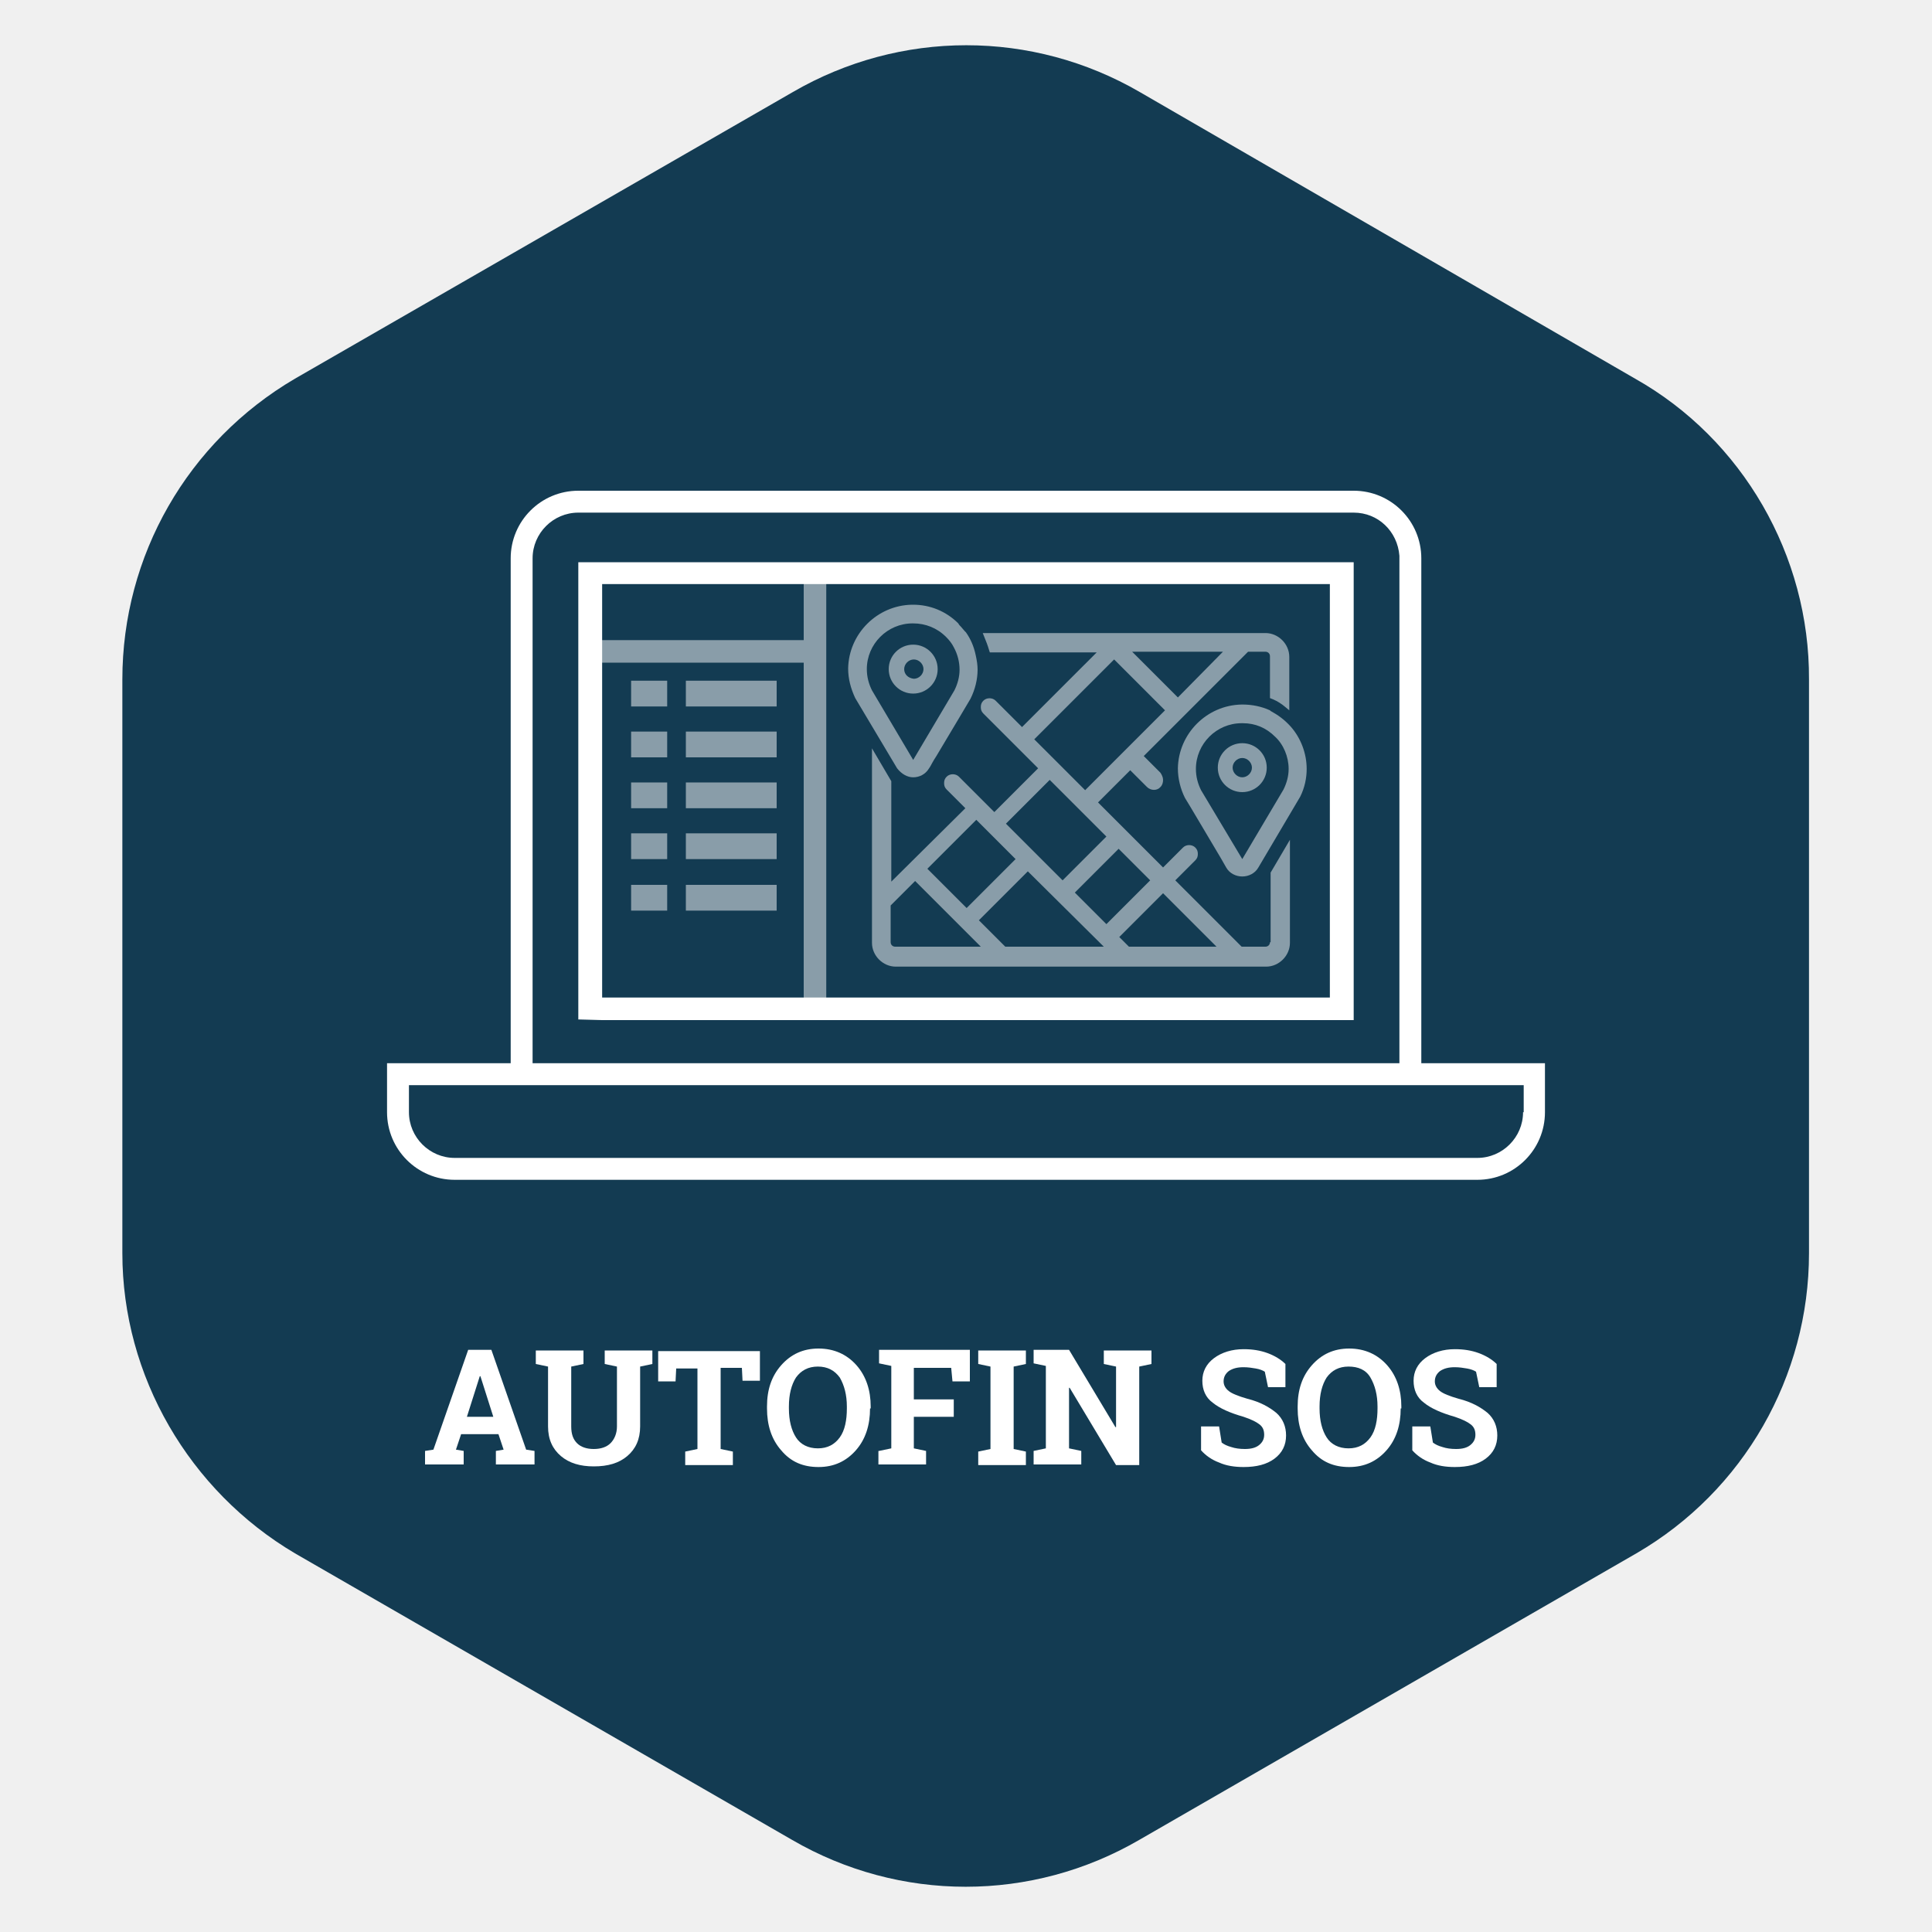
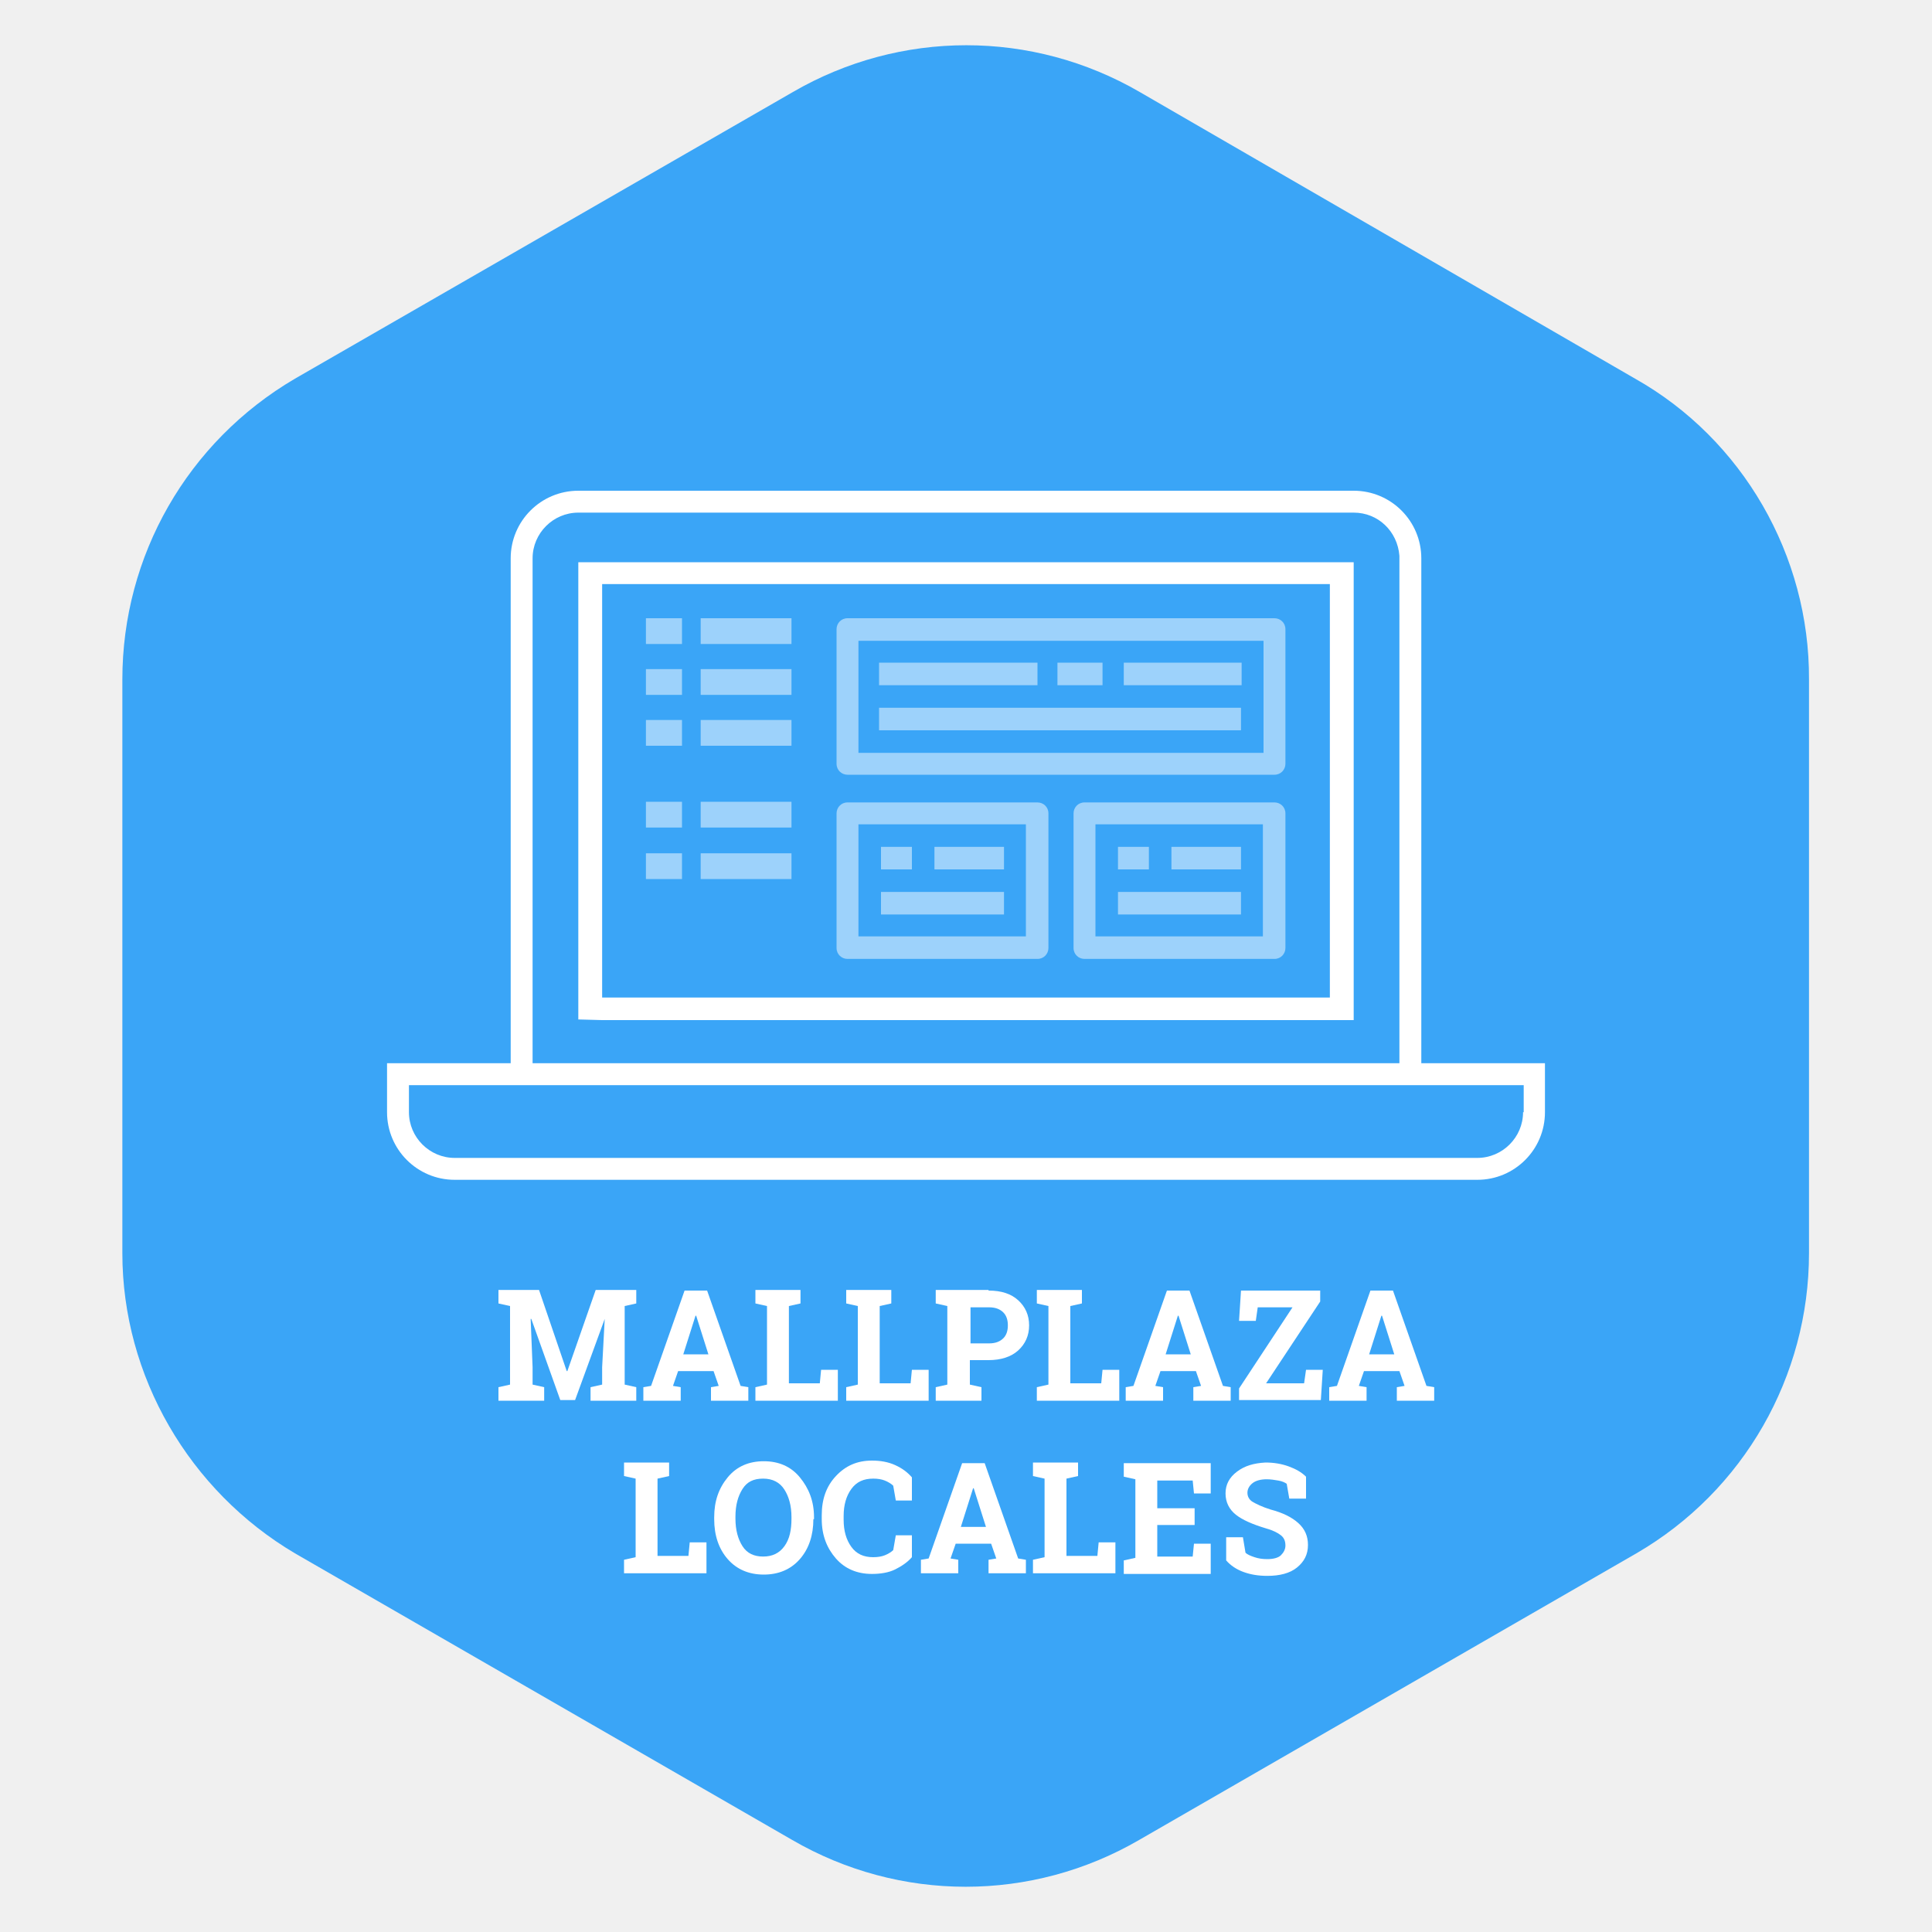
<svg xmlns="http://www.w3.org/2000/svg" version="1.1" id="Capa_1" x="0px" y="0px" viewBox="0 0 300 300" style="enable-background:new 0 0 300 300;" xml:space="preserve">
  <style type="text/css">
	.st0{display:none;}
	.st1{display:inline;fill:#51C2D1;}
- 	.st2{fill:#133B52;}
+ 	.st2{display:inline;fill:#133B52;}
	.st3{display:inline;fill:#EE5455;}
	.st4{display:inline;fill:#FACF48;}
	.st5{display:inline;fill:#6AEAB8;}
- 	.st6{display:inline;fill:#3AA5F7;}
+ 	.st6{fill:#3AA5F7;}
	.st7{display:inline;fill:#F39843;}
	.st8{display:inline;fill:#EF6769;}
	.st9{display:inline;fill:#8D49DD;}
	.st10{display:inline;fill:#0D427A;}
- 	.st11{enable-background:new    ;}
- 	.st12{fill:#FFFFFF;}
- 	.st13{opacity:0.5;}
+ 	.st11{fill:#FFFFFF;}
+ 	.st12{opacity:0.5;}
</style>
  <g class="st0">
    <path class="st1" d="M253.9,56.8L177,12.3c-16.7-9.7-37.2-9.7-53.9,0L45.8,56.8C29.1,66.6,19,84.3,19,103.5v89.1   c0,19.1,10.4,36.9,26.8,46.6l77.2,44.5c16.7,9.7,37.2,9.7,53.9,0l77.2-44.5c16.7-9.7,26.8-27.5,26.8-46.6v-89.1   C281,84.3,270.6,66.2,253.9,56.8z" />
  </g>
-   <g>
-     <g>
-       <path class="st2" d="M253.9,58.8L177,14.3c-16.7-9.7-37.2-9.7-53.9,0L45.8,58.8C29.1,68.6,19,86.3,19,105.5v89.1    c0,19.1,10.4,36.9,26.8,46.6l77.2,44.5c16.7,9.7,37.2,9.7,53.9,0l77.2-44.5c16.7-9.7,26.8-27.5,26.8-46.6v-89.1    C281,86.3,270.6,68.2,253.9,58.8z" />
-     </g>
+   <g class="st0">
+     <path class="st2" d="M253.9,56.8L177,12.3c-16.7-9.7-37.2-9.7-53.9,0L45.8,56.8C29.1,66.6,19,84.3,19,103.5v89.1   c0,19.1,10.4,36.9,26.8,46.6l77.2,44.5c16.7,9.7,37.2,9.7,53.9,0l77.2-44.5c16.7-9.7,26.8-27.5,26.8-46.6v-89.1   C281,84.3,270.6,66.2,253.9,56.8z" />
  </g>
  <g id="Capa_3" class="st0">
    <path class="st3" d="M253.9,56.8L177,12.3c-16.7-9.7-37.2-9.7-53.9,0L45.8,56.8C29.1,66.6,19,84.3,19,103.5v89.1   c0,19.1,10.4,36.9,26.8,46.6l77.2,44.5c16.7,9.7,37.2,9.7,53.9,0l77.2-44.5c16.7-9.7,26.8-27.5,26.8-46.6v-89.1   C281,84.3,270.6,66.2,253.9,56.8z" />
  </g>
  <g id="Capa_4" class="st0">
    <path class="st4" d="M253.9,56.8L177,12.3c-16.7-9.7-37.2-9.7-53.9,0L45.8,56.8C29.1,66.6,19,84.3,19,103.5v89.1   c0,19.1,10.4,36.9,26.8,46.6l77.2,44.5c16.7,9.7,37.2,9.7,53.9,0l77.2-44.5c16.7-9.7,26.8-27.5,26.8-46.6v-89.1   C281,84.3,270.6,66.2,253.9,56.8z" />
  </g>
  <g id="Capa_5" class="st0">
    <path class="st5" d="M253.9,56.8L177,12.3c-16.7-9.7-37.2-9.7-53.9,0L45.8,56.8C29.1,66.6,19,84.3,19,103.5v89.1   c0,19.1,10.4,36.9,26.8,46.6l77.2,44.5c16.7,9.7,37.2,9.7,53.9,0l77.2-44.5c16.7-9.7,26.8-27.5,26.8-46.6v-89.1   C281,84.3,270.6,66.2,253.9,56.8z" />
  </g>
-   <g id="Capa_6" class="st0">
-     <path class="st6" d="M253.9,56.8L177,12.3c-16.7-9.7-37.2-9.7-53.9,0L45.8,56.8C29.1,66.6,19,84.3,19,103.5v89.1   c0,19.1,10.4,36.9,26.8,46.6l77.2,44.5c16.7,9.7,37.2,9.7,53.9,0l77.2-44.5c16.7-9.7,26.8-27.5,26.8-46.6v-89.1   C281,84.3,270.6,66.2,253.9,56.8z" />
+   <g id="Capa_6">
+     <path class="st6" d="M253.9,58.8L177,14.3c-16.7-9.7-37.2-9.7-53.9,0L45.8,58.8C29.1,68.6,19,86.3,19,105.5v89.1   c0,19.1,10.4,36.9,26.8,46.6l77.2,44.5c16.7,9.7,37.2,9.7,53.9,0l77.2-44.5c16.7-9.7,26.8-27.5,26.8-46.6v-89.1   C281,86.3,270.6,68.2,253.9,58.8z" />
  </g>
  <g id="Capa_7" class="st0">
    <path class="st7" d="M253.9,56.8L177,12.3c-16.7-9.7-37.2-9.7-53.9,0L45.8,56.8C29.1,66.6,19,84.3,19,103.5v89.1   c0,19.1,10.4,36.9,26.8,46.6l77.2,44.5c16.7,9.7,37.2,9.7,53.9,0l77.2-44.5c16.7-9.7,26.8-27.5,26.8-46.6v-89.1   C281,84.3,270.6,66.2,253.9,56.8z" />
  </g>
  <g id="Capa_8" class="st0">
    <path class="st8" d="M253.9,56.8L177,12.3c-16.7-9.7-37.2-9.7-53.9,0L45.8,56.8C29.1,66.6,19,84.3,19,103.5v89.1   c0,19.1,10.4,36.9,26.8,46.6l77.2,44.5c16.7,9.7,37.2,9.7,53.9,0l77.2-44.5c16.7-9.7,26.8-27.5,26.8-46.6v-89.1   C281,84.3,270.6,66.2,253.9,56.8z" />
  </g>
  <g id="Capa_9" class="st0">
    <path class="st9" d="M253.9,56.8L177,12.3c-16.7-9.7-37.2-9.7-53.9,0L45.8,56.8C29.1,66.6,19,84.3,19,103.5v89.1   c0,19.1,10.4,36.9,26.8,46.6l77.2,44.5c16.7,9.7,37.2,9.7,53.9,0l77.2-44.5c16.7-9.7,26.8-27.5,26.8-46.6v-89.1   C281,84.3,270.6,66.2,253.9,56.8z" />
  </g>
  <g id="Capa_10" class="st0">
    <path class="st10" d="M253.9,56.8L177,12.3c-16.7-9.7-37.2-9.7-53.9,0L45.8,56.8C29.1,66.6,19,84.3,19,103.5v89.1   c0,19.1,10.4,36.9,26.8,46.6l77.2,44.5c16.7,9.7,37.2,9.7,53.9,0l77.2-44.5c16.7-9.7,26.8-27.5,26.8-46.6v-89.1   C281,84.3,270.6,66.2,253.9,56.8z" />
  </g>
  <g>
-     <g class="st11">
-       <path class="st12" d="M66,225.3l1.3-0.2l5.4-15.5h3.6l5.4,15.5l1.3,0.2v2.1H77v-2.1l1.2-0.2l-0.8-2.4h-5.8l-0.8,2.4l1.2,0.2v2.1    H66V225.3z M72.5,220h4.1l-2-6.3h-0.1L72.5,220z" />
-       <path class="st12" d="M90.6,209.7v2.1l-1.9,0.4v9.3c0,1.2,0.3,2,0.9,2.6c0.6,0.6,1.5,0.9,2.6,0.9c1.1,0,2-0.3,2.6-0.9s1-1.5,1-2.6    v-9.3l-1.9-0.4v-2.1h7.4v2.1l-1.9,0.4v9.3c0,2-0.7,3.5-2,4.6c-1.3,1.1-3,1.6-5.2,1.6c-2.1,0-3.8-0.5-5.1-1.6c-1.3-1.1-2-2.6-2-4.6    v-9.3l-1.9-0.4v-2.1h1.9h3.6H90.6z" />
-       <path class="st12" d="M118,209.7v4.7h-2.7l-0.1-2h-3.3V225l1.9,0.4v2.1h-7.4v-2.1l1.9-0.4v-12.5H105l-0.1,2h-2.7v-4.7H118z" />
-       <path class="st12" d="M135.1,218.7c0,2.6-0.7,4.8-2.2,6.5s-3.4,2.6-5.8,2.6c-2.4,0-4.3-0.8-5.8-2.6c-1.5-1.7-2.2-3.9-2.2-6.5v-0.3    c0-2.6,0.7-4.7,2.2-6.4c1.5-1.7,3.4-2.6,5.8-2.6c2.4,0,4.4,0.9,5.9,2.6c1.5,1.7,2.2,3.9,2.2,6.4V218.7z M131.5,218.4    c0-1.8-0.4-3.3-1.1-4.5c-0.8-1.1-1.9-1.7-3.4-1.7c-1.5,0-2.6,0.6-3.4,1.7c-0.7,1.1-1.1,2.6-1.1,4.5v0.3c0,1.9,0.4,3.4,1.1,4.5    c0.7,1.1,1.9,1.7,3.4,1.7c1.5,0,2.6-0.6,3.4-1.7s1.1-2.7,1.1-4.5V218.4z" />
-       <path class="st12" d="M136.5,225.3l1.9-0.4v-12.8l-1.9-0.4v-2.1h14.1v4.9h-2.7l-0.2-2.1h-5.8v4.9h6.2v2.7h-6.2v4.9l1.9,0.4v2.1    h-7.4V225.3z" />
-       <path class="st12" d="M151.9,211.8v-2.1h7.4v2.1l-1.9,0.4V225l1.9,0.4v2.1h-7.4v-2.1l1.9-0.4v-12.8L151.9,211.8z" />
-       <path class="st12" d="M178.8,209.7v2.1l-1.9,0.4v15.3h-3.6l-7.2-12l-0.1,0v9.4l1.9,0.4v2.1h-7.4v-2.1l1.9-0.4v-12.8l-1.9-0.4v-2.1    h1.9h3.6l7.2,12l0.1,0v-9.4l-1.9-0.4v-2.1h5.5H178.8z" />
-       <path class="st12" d="M199.6,215.4h-2.7l-0.5-2.4c-0.3-0.2-0.8-0.4-1.4-0.5s-1.2-0.2-1.9-0.2c-1,0-1.7,0.2-2.3,0.6    c-0.5,0.4-0.8,0.9-0.8,1.6c0,0.6,0.3,1.1,0.8,1.5s1.5,0.8,2.9,1.2c2,0.5,3.4,1.3,4.5,2.2c1,0.9,1.5,2.1,1.5,3.5    c0,1.5-0.6,2.7-1.8,3.6c-1.2,0.9-2.8,1.3-4.8,1.3c-1.4,0-2.7-0.2-3.8-0.7c-1.1-0.4-2.1-1.1-2.8-1.9v-3.7h2.8l0.4,2.5    c0.4,0.3,0.8,0.5,1.5,0.7c0.6,0.2,1.3,0.3,2.1,0.3c1,0,1.7-0.2,2.2-0.6c0.5-0.4,0.8-0.9,0.8-1.6c0-0.7-0.2-1.2-0.7-1.6    c-0.5-0.4-1.3-0.8-2.5-1.2c-2.1-0.6-3.7-1.3-4.8-2.2c-1.1-0.8-1.6-2-1.6-3.4c0-1.4,0.6-2.6,1.8-3.5c1.2-0.9,2.8-1.4,4.6-1.4    c1.4,0,2.6,0.2,3.7,0.6c1.1,0.4,2.1,1,2.8,1.7V215.4z" />
-       <path class="st12" d="M217.5,218.7c0,2.6-0.7,4.8-2.2,6.5s-3.4,2.6-5.8,2.6c-2.4,0-4.3-0.8-5.8-2.6c-1.5-1.7-2.2-3.9-2.2-6.5v-0.3    c0-2.6,0.7-4.7,2.2-6.4s3.4-2.6,5.8-2.6c2.4,0,4.4,0.9,5.9,2.6c1.5,1.7,2.2,3.9,2.2,6.4V218.7z M213.9,218.4    c0-1.8-0.4-3.3-1.1-4.5s-1.9-1.7-3.4-1.7s-2.6,0.6-3.4,1.7c-0.7,1.1-1.1,2.6-1.1,4.5v0.3c0,1.9,0.4,3.4,1.1,4.5    c0.7,1.1,1.9,1.7,3.4,1.7c1.5,0,2.6-0.6,3.4-1.7c0.8-1.1,1.1-2.7,1.1-4.5V218.4z" />
-       <path class="st12" d="M232.4,215.4h-2.7l-0.5-2.4c-0.3-0.2-0.8-0.4-1.4-0.5s-1.2-0.2-1.9-0.2c-1,0-1.7,0.2-2.3,0.6    c-0.5,0.4-0.8,0.9-0.8,1.6c0,0.6,0.3,1.1,0.8,1.5s1.5,0.8,2.9,1.2c2,0.5,3.4,1.3,4.5,2.2c1,0.9,1.5,2.1,1.5,3.5    c0,1.5-0.6,2.7-1.8,3.6c-1.2,0.9-2.8,1.3-4.8,1.3c-1.4,0-2.7-0.2-3.8-0.7c-1.1-0.4-2.1-1.1-2.8-1.9v-3.7h2.8l0.4,2.5    c0.4,0.3,0.8,0.5,1.5,0.7c0.6,0.2,1.3,0.3,2.1,0.3c1,0,1.7-0.2,2.2-0.6c0.5-0.4,0.8-0.9,0.8-1.6c0-0.7-0.2-1.2-0.7-1.6    c-0.5-0.4-1.3-0.8-2.5-1.2c-2.1-0.6-3.7-1.3-4.8-2.2c-1.1-0.8-1.6-2-1.6-3.4c0-1.4,0.6-2.6,1.8-3.5c1.2-0.9,2.8-1.4,4.6-1.4    c1.4,0,2.6,0.2,3.7,0.6c1.1,0.4,2.1,1,2.8,1.7V215.4z" />
+     <g>
+       <path class="st11" d="M93.9,204.8L93.9,204.8l-4.6,12.6H87l-4.5-12.6l-0.1,0l0.3,7.5v2.7l1.8,0.4v2.1h-7.1v-2.1l1.8-0.4v-12.2    l-1.8-0.4v-2.1h1.8h4.5l4.3,12.6h0.1l4.4-12.6h6.3v2.1l-1.8,0.4v12.2l1.8,0.4v2.1h-7.1v-2.1l1.8-0.4v-2.7L93.9,204.8z" />
+       <path class="st11" d="M99.9,215.4l1.2-0.2l5.2-14.8h3.5l5.2,14.8l1.2,0.2v2.1h-5.8v-2.1l1.2-0.2l-0.8-2.3h-5.5l-0.8,2.3l1.2,0.2    v2.1h-5.8V215.4z M106.1,210.3h3.9l-1.9-6H108L106.1,210.3z" />
+       <path class="st11" d="M117.3,217.5v-2.1l1.8-0.4v-12.2l-1.8-0.4v-2.1h1.8h3.4h1.8v2.1l-1.8,0.4v12h4.8l0.2-2.1h2.6v4.8H117.3z" />
+       <path class="st11" d="M131.4,217.5v-2.1l1.8-0.4v-12.2l-1.8-0.4v-2.1h1.8h3.4h1.8v2.1l-1.8,0.4v12h4.8l0.2-2.1h2.6v4.8H131.4z" />
+       <path class="st11" d="M153.5,200.4c2,0,3.5,0.5,4.6,1.5s1.7,2.3,1.7,3.9c0,1.6-0.6,2.9-1.7,3.9s-2.7,1.5-4.6,1.5h-2.9v3.8l1.8,0.4    v2.1h-7.1v-2.1l1.8-0.4v-12.2l-1.8-0.4v-2.1h1.8H153.5z M150.7,208.6h2.9c1,0,1.7-0.3,2.2-0.8s0.7-1.2,0.7-2c0-0.8-0.2-1.5-0.7-2    s-1.2-0.8-2.2-0.8h-2.9V208.6z" />
+       <path class="st11" d="M161,217.5v-2.1l1.8-0.4v-12.2l-1.8-0.4v-2.1h1.8h3.4h1.8v2.1l-1.8,0.4v12h4.8l0.2-2.1h2.6v4.8H161z" />
+       <path class="st11" d="M174.8,215.4l1.2-0.2l5.2-14.8h3.5l5.2,14.8l1.2,0.2v2.1h-5.8v-2.1l1.2-0.2l-0.8-2.3h-5.5l-0.8,2.3l1.2,0.2    v2.1h-5.8V215.4z M181,210.3h3.9l-1.9-6h-0.1L181,210.3z" />
+       <path class="st11" d="M205,200.4v1.7l-8.4,12.7h5.9l0.3-2.1h2.6l-0.3,4.7h-12.7v-1.8l8.3-12.6h-5.4l-0.3,2.1h-2.6l0.3-4.7H205z" />
+       <path class="st11" d="M206.4,215.4l1.2-0.2l5.2-14.8h3.5l5.2,14.8l1.2,0.2v2.1h-5.8v-2.1l1.2-0.2l-0.8-2.3h-5.5l-0.8,2.3l1.2,0.2    v2.1h-5.8V215.4z M212.6,210.3h3.9l-1.9-6h-0.1L212.6,210.3z" />
+       <path class="st11" d="M96.9,244.3v-2.1l1.8-0.4v-12.2l-1.8-0.4v-2.1h1.8h3.4h1.8v2.1l-1.8,0.4v12h4.8l0.2-2.1h2.6v4.8H96.9z" />
+       <path class="st11" d="M126.3,235.9c0,2.5-0.7,4.6-2.1,6.2s-3.3,2.4-5.6,2.4c-2.3,0-4.2-0.8-5.6-2.4s-2.1-3.7-2.1-6.2v-0.3    c0-2.5,0.7-4.5,2.1-6.2s3.3-2.5,5.6-2.5c2.3,0,4.2,0.8,5.6,2.5s2.2,3.7,2.2,6.2V235.9z M122.9,235.6c0-1.8-0.4-3.2-1.1-4.3    s-1.8-1.7-3.3-1.7s-2.5,0.5-3.2,1.6s-1.1,2.5-1.1,4.3v0.3c0,1.8,0.4,3.2,1.1,4.3s1.8,1.6,3.2,1.6c1.4,0,2.5-0.5,3.3-1.6    s1.1-2.5,1.1-4.3V235.6z" />
+       <path class="st11" d="M141.6,233h-2.5l-0.4-2.3c-0.3-0.3-0.8-0.6-1.3-0.8s-1.1-0.3-1.8-0.3c-1.5,0-2.6,0.5-3.4,1.6    s-1.2,2.5-1.2,4.2v0.6c0,1.7,0.4,3.1,1.2,4.2s1.9,1.6,3.4,1.6c0.7,0,1.3-0.1,1.8-0.3s1-0.5,1.3-0.8l0.4-2.3h2.5v3.4    c-0.7,0.8-1.6,1.4-2.6,1.9s-2.3,0.7-3.6,0.7c-2.3,0-4.2-0.8-5.6-2.4s-2.2-3.6-2.2-6.1v-0.6c0-2.5,0.7-4.5,2.2-6.1s3.3-2.4,5.6-2.4    c1.3,0,2.5,0.2,3.6,0.7s1.9,1.1,2.6,1.9V233z" />
+       <path class="st11" d="M143,242.2l1.2-0.2l5.2-14.8h3.5l5.2,14.8l1.2,0.2v2.1h-5.8v-2.1l1.2-0.2l-0.8-2.3h-5.5l-0.8,2.3l1.2,0.2    v2.1H143V242.2z M149.2,237.1h3.9l-1.9-6h-0.1L149.2,237.1z" />
+       <path class="st11" d="M160.4,244.3v-2.1l1.8-0.4v-12.2l-1.8-0.4v-2.1h1.8h3.4h1.8v2.1l-1.8,0.4v12h4.8l0.2-2.1h2.6v4.8H160.4z" />
+       <path class="st11" d="M185.5,236.8h-5.8v4.9h5.5l0.2-2h2.6v4.7h-13.5v-2.1l1.8-0.4v-12.2l-1.8-0.4v-2.1h1.8H188v4.7h-2.6l-0.2-2    h-5.5v4.3h5.8V236.8z" />
+       <path class="st11" d="M202.8,232.7h-2.6l-0.4-2.3c-0.3-0.2-0.7-0.4-1.3-0.5s-1.2-0.2-1.8-0.2c-0.9,0-1.7,0.2-2.2,0.6    s-0.8,0.9-0.8,1.5c0,0.6,0.3,1.1,0.8,1.4s1.5,0.8,2.8,1.2c1.9,0.5,3.3,1.2,4.3,2.1s1.5,2,1.5,3.4c0,1.5-0.6,2.6-1.7,3.5    s-2.7,1.3-4.6,1.3c-1.4,0-2.6-0.2-3.7-0.6s-2-1-2.7-1.8v-3.6h2.6l0.4,2.4c0.3,0.3,0.8,0.5,1.4,0.7s1.2,0.3,2,0.3    c0.9,0,1.7-0.2,2.1-0.6s0.7-0.9,0.7-1.5c0-0.7-0.2-1.2-0.7-1.6s-1.3-0.8-2.4-1.1c-2-0.6-3.6-1.3-4.6-2.1s-1.6-1.9-1.6-3.3    c0-1.4,0.6-2.5,1.8-3.4s2.6-1.3,4.4-1.4c1.3,0,2.5,0.2,3.6,0.6s2,0.9,2.7,1.6V232.7z" />
    </g>
  </g>
  <g>
    <g>
-       <g>
-         <path class="st12" d="M220.7,165.1v-10.9v-2.5v-65c0-5.8-4.7-10.5-10.5-10.5H89.8c-5.8,0-10.5,4.7-10.5,10.5v50.5v12.3v15.6H60.1     v7.6c0,5.8,4.7,10.5,10.5,10.5h158.8c5.8,0,10.5-4.7,10.5-10.5v-7.6L220.7,165.1L220.7,165.1z M82.7,137.2V86.7     c0-3.9,3.2-7.1,7.1-7.1h120.4c3.8,0,6.8,2.9,7.1,6.7l0,0v65.4v2.5v10.9H82.7v-15.6V137.2z M236.5,172.7c0,3.9-3.2,7.1-7.1,7.1     H70.6c-3.9,0-7.1-3.2-7.1-7.1v-4.2h173.1v4.2H236.5z" />
-       </g>
-       <g>
-         <path class="st12" d="M93.5,158.4h113l0,0h3.7v-4.2v-2.5V87.3H93.5l0,0h-3.7v49.9v12.3v8.8L93.5,158.4L93.5,158.4z M93.5,149.5     v-12.3V90.7h113v60.9v2.5v0.8h-113V149.5z" />
-       </g>
-       <g class="st13">
+       <path class="st11" d="M220.7,165.1v-10.9v-2.5v-65c0-5.8-4.7-10.5-10.5-10.5H89.8c-5.8,0-10.5,4.7-10.5,10.5v50.5v12.3v15.6H60.1    v7.6c0,5.8,4.7,10.5,10.5,10.5h158.8c5.8,0,10.5-4.7,10.5-10.5v-7.6H220.7z M82.7,137.2V86.7c0-3.9,3.2-7.1,7.1-7.1h120.4    c3.8,0,6.8,2.9,7.1,6.7l0,0v65.4v2.5v10.9H82.7v-15.6V137.2z M236.5,172.7c0,3.9-3.2,7.1-7.1,7.1H70.6c-3.9,0-7.1-3.2-7.1-7.1    v-4.2h173.1v4.2H236.5z" />
+       <path class="st11" d="M93.5,158.4h113l0,0h3.7v-4.2v-2.5V87.3H93.5l0,0h-3.7v49.9v12.3v8.8L93.5,158.4L93.5,158.4z M93.5,149.5    v-12.3V90.7h113v60.9v2.5v0.8h-113V149.5z" />
+       <g class="st12">
        <g>
-           <g>
-             <g>
-               <path class="st12" d="M98,105.7h5.6v4H98V105.7z" />
-             </g>
-             <g>
-               <path class="st12" d="M106.5,105.7h14.1v4h-14.1V105.7z" />
-             </g>
-             <g>
-               <path class="st12" d="M98,113.6h5.6v4H98V113.6z" />
-             </g>
-             <g>
-               <path class="st12" d="M106.5,113.6h14.1v4h-14.1V113.6z" />
-             </g>
-             <g>
-               <path class="st12" d="M98,121.5h5.6v4H98V121.5z" />
-             </g>
-             <g>
-               <path class="st12" d="M106.5,121.5h14.1v4h-14.1V121.5z" />
-             </g>
-           </g>
-           <g>
-             <g>
-               <path class="st12" d="M98,129.4h5.6v4H98V129.4z" />
-             </g>
-             <g>
-               <path class="st12" d="M106.5,129.4h14.1v4h-14.1V129.4z" />
-             </g>
-             <g>
-               <path class="st12" d="M98,137.4h5.6v4H98V137.4z" />
-             </g>
-             <g>
-               <path class="st12" d="M106.5,137.4h14.1v4h-14.1V137.4z" />
-             </g>
-           </g>
+           <path class="st11" d="M100.3,96h5.6v4h-5.6V96z" />
+           <path class="st11" d="M108.8,96h14.1v4h-14.1V96z" />
+           <path class="st11" d="M100.3,103.9h5.6v4h-5.6V103.9z" />
+           <path class="st11" d="M108.8,103.9h14.1v4h-14.1V103.9z" />
+           <path class="st11" d="M100.3,111.8h5.6v4h-5.6V111.8z" />
+           <path class="st11" d="M108.8,111.8h14.1v4h-14.1V111.8z" />
        </g>
-       </g>
-       <g class="st13">
-         <polygon class="st12" points="124.8,89.5 124.8,99.4 93.2,99.4 93.2,102.9 124.8,102.9 124.8,155.4 128.3,155.4 128.3,89.5         " />
+         <g>
+           <path class="st11" d="M100.3,124.5h5.6v4h-5.6V124.5z" />
+           <path class="st11" d="M108.8,124.5h14.1v4h-14.1V124.5z" />
+           <path class="st11" d="M100.3,132.5h5.6v4h-5.6V132.5z" />
+           <path class="st11" d="M108.8,132.5h14.1v4h-14.1V132.5z" />
+         </g>
+         <g>
+           <path class="st11" d="M197.9,120.3c1,0,1.7-0.8,1.7-1.7V97.7c0-1-0.8-1.7-1.7-1.7h-66.3c-1,0-1.7,0.8-1.7,1.7v20.9      c0,1,0.8,1.7,1.7,1.7C131.6,120.3,197.9,120.3,197.9,120.3z M133.3,99.5h62.9v17.4h-62.9L133.3,99.5L133.3,99.5z" />
+           <path class="st11" d="M164.2,102.9h7v3.5h-7V102.9z" />
+           <path class="st11" d="M174.5,102.9h18.3v3.5h-18.3V102.9z" />
+           <path class="st11" d="M136.5,102.9h24.6v3.5h-24.6V102.9z" />
+           <path class="st11" d="M136.5,109.9h56.2v3.5h-56.2V109.9z" />
+         </g>
+         <g>
+           <path class="st11" d="M197.9,148.9c1,0,1.7-0.8,1.7-1.7v-20.9c0-1-0.8-1.7-1.7-1.7h-29.5c-1,0-1.7,0.8-1.7,1.7v20.9      c0,1,0.8,1.7,1.7,1.7H197.9z M170.1,128h26v17.4h-26V128z" />
+           <path class="st11" d="M173.6,131.5h4.8v3.5h-4.8V131.5z" />
+           <path class="st11" d="M181.9,131.5h10.8v3.5h-10.8V131.5z" />
+           <path class="st11" d="M173.6,138.5h19.1v3.5h-19.1V138.5z" />
+         </g>
+         <g>
+           <path class="st11" d="M161.1,148.9c1,0,1.7-0.8,1.7-1.7v-20.9c0-1-0.8-1.7-1.7-1.7h-29.5c-1,0-1.7,0.8-1.7,1.7v20.9      c0,1,0.8,1.7,1.7,1.7H161.1z M133.3,128h26v17.4h-26V128z" />
+           <path class="st11" d="M136.8,131.5h4.8v3.5h-4.8V131.5z" />
+           <path class="st11" d="M145.1,131.5h10.8v3.5h-10.8V131.5z" />
+           <path class="st11" d="M136.8,138.5h19.1v3.5h-19.1V138.5z" />
+         </g>
      </g>
    </g>
  </g>
-   <g class="st13">
-     <path class="st12" d="M197.2,146.3c0,0.4-0.3,0.7-0.7,0.7l-3.7,0l-10.3-10.3l3.1-3.1c0.3-0.3,0.4-0.6,0.4-1c0-0.4-0.1-0.7-0.4-1   c-0.5-0.5-1.4-0.5-1.9,0l-3.1,3.1l-10.1-10.1l5-5l2.6,2.6c0.6,0.6,1.6,0.6,2.1,0c0.3-0.3,0.4-0.7,0.4-1.1s-0.2-0.8-0.4-1.1   l-2.6-2.6l16.2-16.2l2.7,0c0.4,0,0.7,0.3,0.7,0.7v6.2l0,0.3l0.5,0.2c0.7,0.3,1.3,0.7,1.9,1.2l0.6,0.5V102c0-2-1.7-3.7-3.7-3.7   l-43.9,0l0.2,0.5c0.3,0.7,0.6,1.5,0.8,2.2l0.1,0.3l16.6,0l-11.6,11.6l-4.1-4.1c-0.5-0.5-1.4-0.5-1.9,0c-0.3,0.3-0.4,0.6-0.4,1   c0,0.4,0.1,0.7,0.4,1l8.5,8.5l-6.8,6.8l-5.5-5.5c-0.5-0.5-1.4-0.5-1.9,0c-0.3,0.3-0.4,0.6-0.4,1c0,0.4,0.1,0.7,0.4,1l2.9,2.9   l-11.5,11.4v-15.6l-3-5.1v30.2c0,2,1.7,3.7,3.7,3.7l57.5,0c2,0,3.7-1.7,3.7-3.7v-16l-3,5.1V146.3z M182.9,108.3l-7.1-7.1l14.1,0   L182.9,108.3z M160.6,114.8l12.4-12.4l7.9,7.9l-12.4,12.4L160.6,114.8z M171.4,147l-15.3,0l-4.1-4.1l7.6-7.6L171.4,147z    M156.2,127.9l6.8-6.8l8.8,8.8l-6.8,6.8L156.2,127.9z M166.9,138.6l6.8-6.8l4.9,4.9l-6.8,6.8L166.9,138.6z M150.1,141l-6.1-6.1   l7.6-7.6l6.1,6.1L150.1,141z M138.3,140.6l3.8-3.8l10.2,10.2l-13.3,0c-0.4,0-0.7-0.3-0.7-0.7V140.6z M173.8,145.5l6.8-6.8l8.3,8.3   l-13.6,0L173.8,145.5z" />
-     <path class="st12" d="M141.8,120.7c1,0,1.9-0.5,2.4-1.3l0,0l0.2-0.3c0.2-0.3,0.4-0.8,1-1.7c2.5-4.2,5.2-8.7,5.3-8.9   c0.7-1.4,1.1-3,1.1-4.5c0-0.7-0.1-1.4-0.3-2.3c-0.3-1.4-0.8-2.5-1.5-3.5l-0.2-0.2c-0.2-0.2-0.4-0.5-0.6-0.7l-0.1-0.1   c-0.1-0.1-0.2-0.2-0.3-0.4c-1.9-1.9-4.4-2.9-7-2.9l-0.2,0c-5.4,0.1-9.8,4.5-9.9,9.9c0,1.6,0.4,3.1,1.1,4.6l6.5,10.9   C140,120.2,140.9,120.7,141.8,120.7z M134.6,103.9c0-3.9,3.2-7.1,7.1-7.1c0,0,0.1,0,0.1,0c1.9,0,3.7,0.7,5.1,2.1   c0.5,0.5,0.9,1,1.2,1.6c0.6,1.1,0.9,2.3,0.9,3.5c0,1.1-0.3,2.2-0.8,3.2l-6.4,10.8l-6.4-10.8C134.9,106.2,134.6,105.1,134.6,103.9z" />
-     <path class="st12" d="M141.8,107.7c2.1,0,3.8-1.7,3.8-3.8s-1.7-3.8-3.8-3.8c-2.1,0-3.8,1.7-3.8,3.8S139.7,107.7,141.8,107.7z    M140.4,103.9c0-0.8,0.7-1.5,1.5-1.5c0.8,0,1.5,0.7,1.5,1.5s-0.7,1.5-1.5,1.5C141,105.3,140.4,104.7,140.4,103.9z" />
-     <path class="st12" d="M200.4,112.8c-1-1.1-2-1.8-3.1-2.4l-0.1-0.1c-1.3-0.6-2.8-0.9-4.2-0.9l-0.2,0c-5.4,0.1-9.8,4.5-9.9,9.9   c0,1.6,0.4,3.2,1.1,4.6c0.1,0.1,4.4,7.4,5.6,9.4l0.8,1.4c0.5,0.9,1.5,1.4,2.5,1.4s2-0.5,2.5-1.4l6.5-11c0.7-1.4,1-2.9,1-4.3   C202.9,117,202,114.6,200.4,112.8z M200.1,119.4c0,1.1-0.3,2.2-0.8,3.2l-6.4,10.8l-6.4-10.7c-0.5-1-0.8-2.1-0.8-3.3   c0-3.9,3.2-7.1,7.1-7.1h0c0.1,0,0.1,0,0.2,0c1.9,0,3.6,0.7,5,2.1C199.3,115.6,200.1,117.5,200.1,119.4z M197,110.7   C197,110.7,197,110.7,197,110.7L197,110.7L197,110.7z" />
-     <path class="st12" d="M192.9,115.4c-2.1,0-3.8,1.7-3.8,3.8s1.7,3.8,3.8,3.8s3.8-1.7,3.8-3.8S195,115.4,192.9,115.4z M194.4,119.2   c0,0.8-0.7,1.5-1.5,1.5s-1.5-0.7-1.5-1.5s0.7-1.5,1.5-1.5S194.4,118.4,194.4,119.2z" />
-   </g>
</svg>
